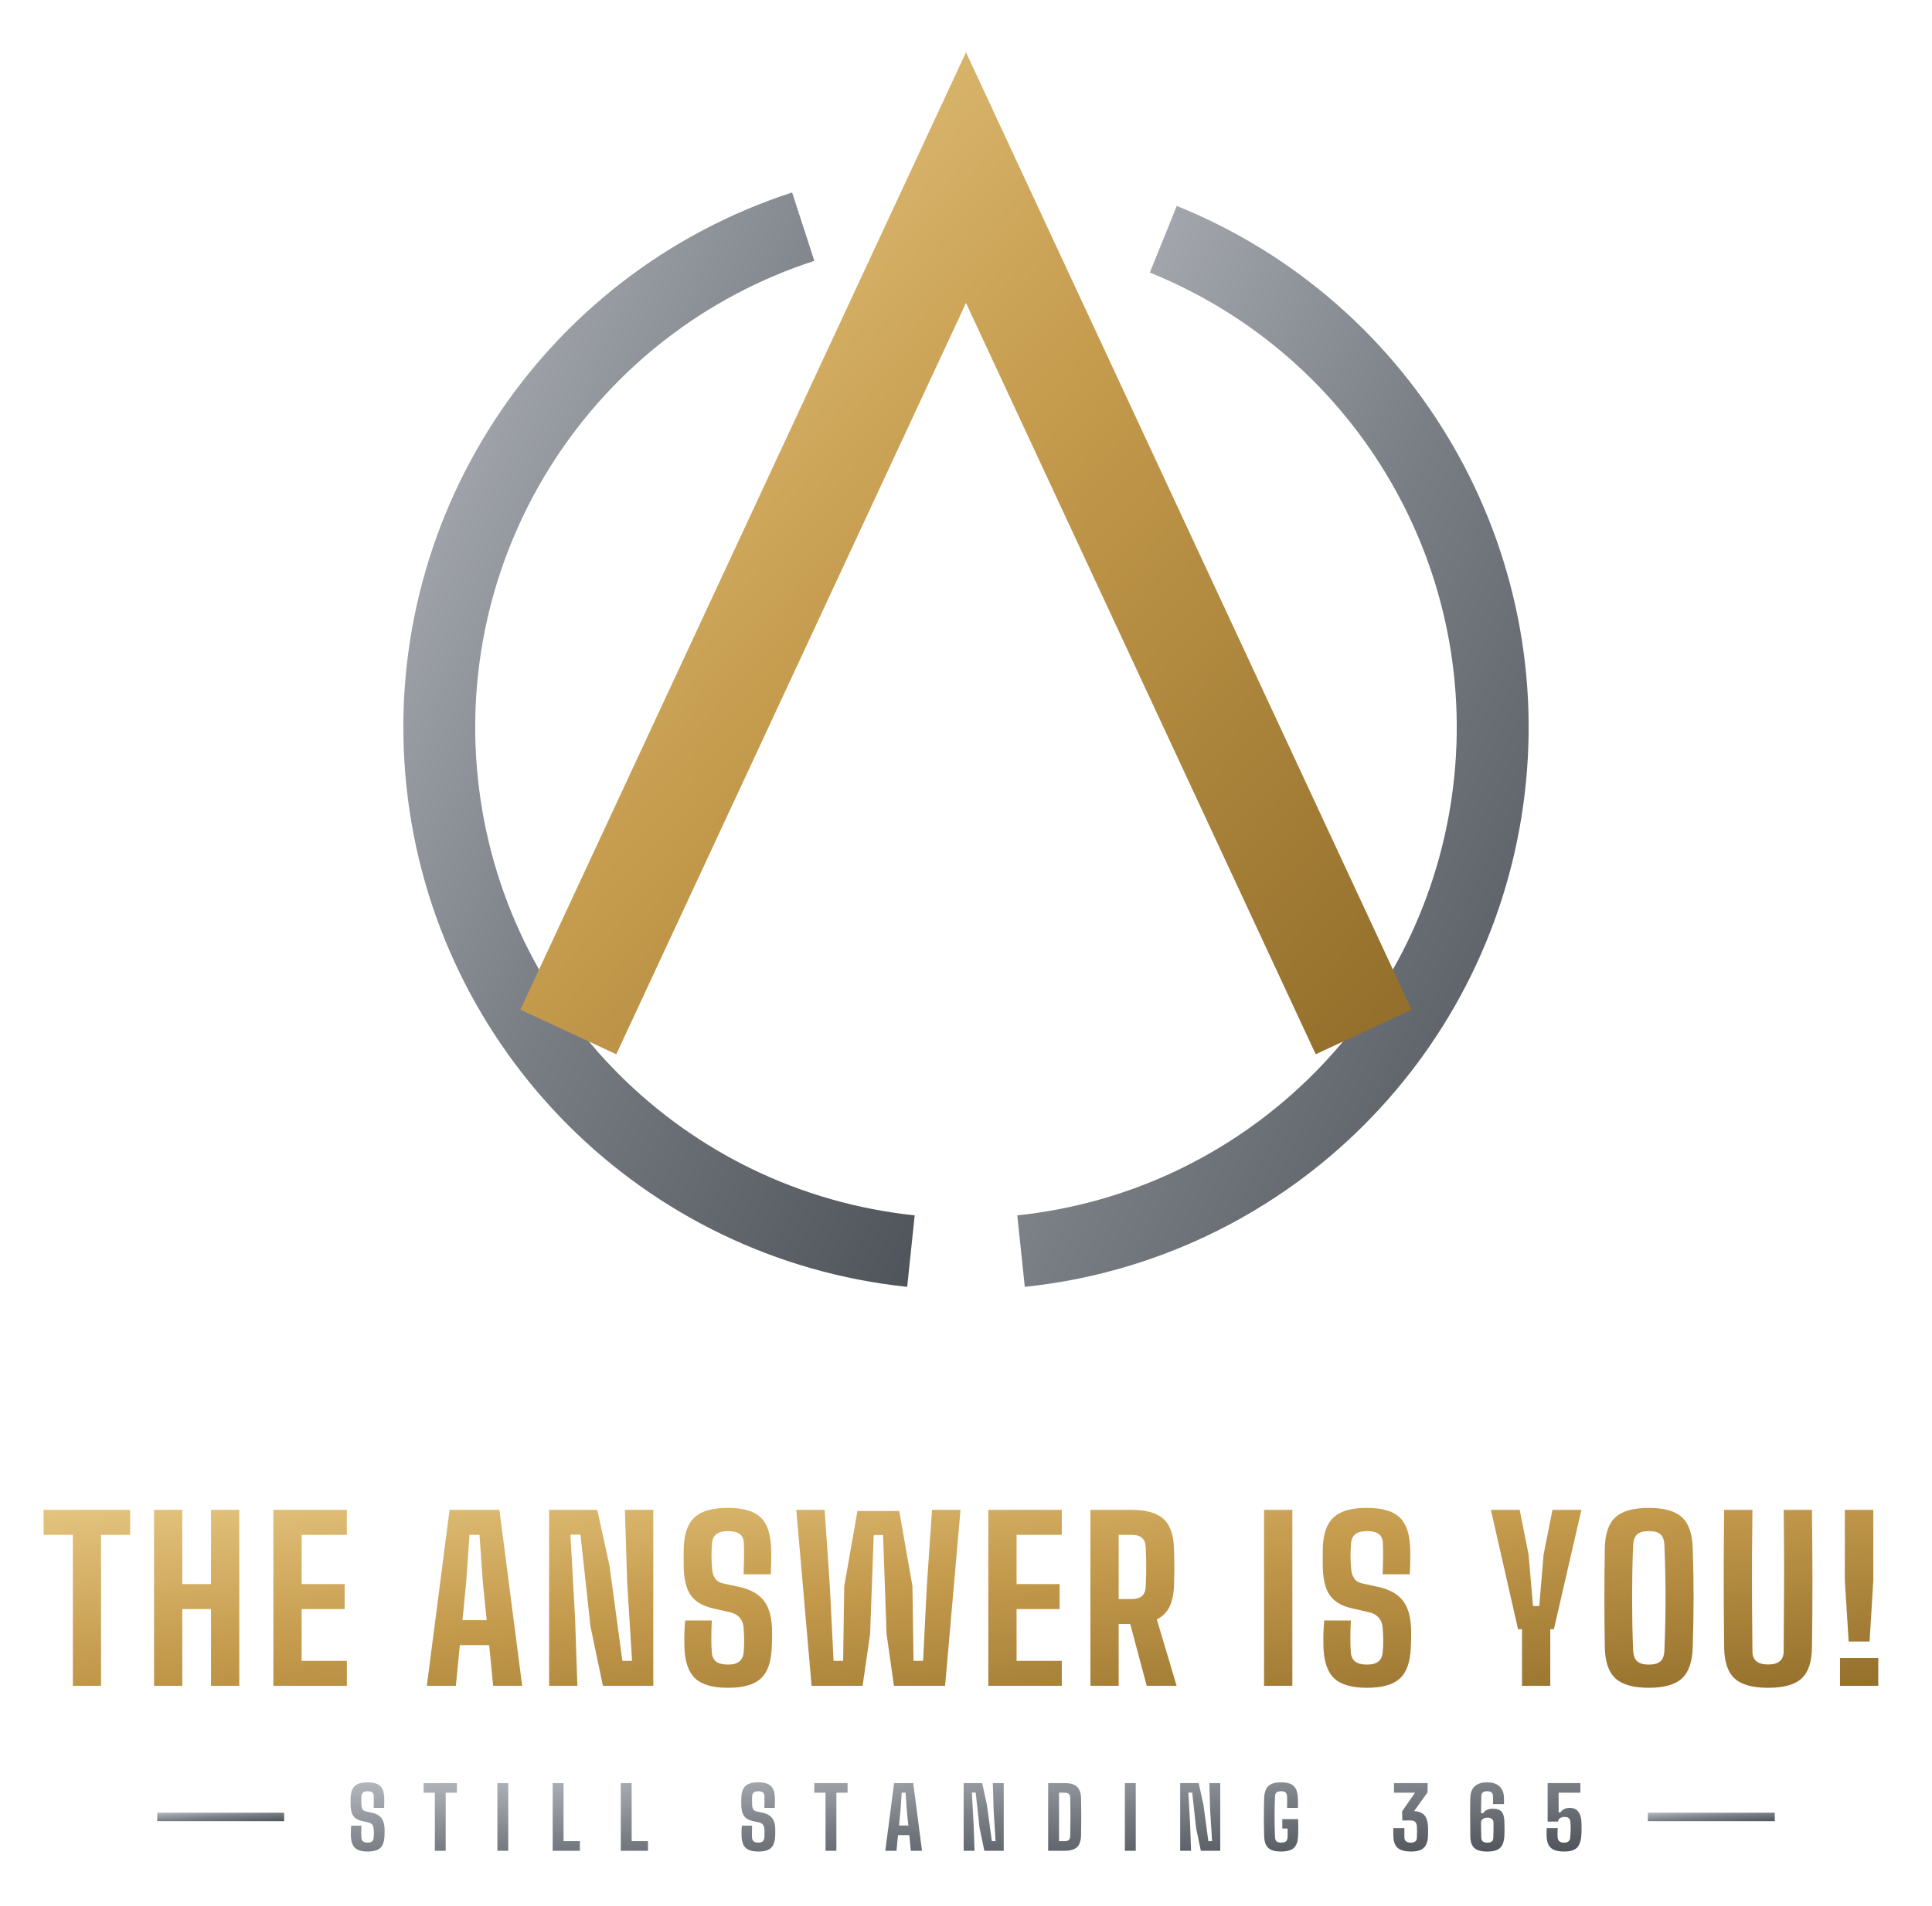
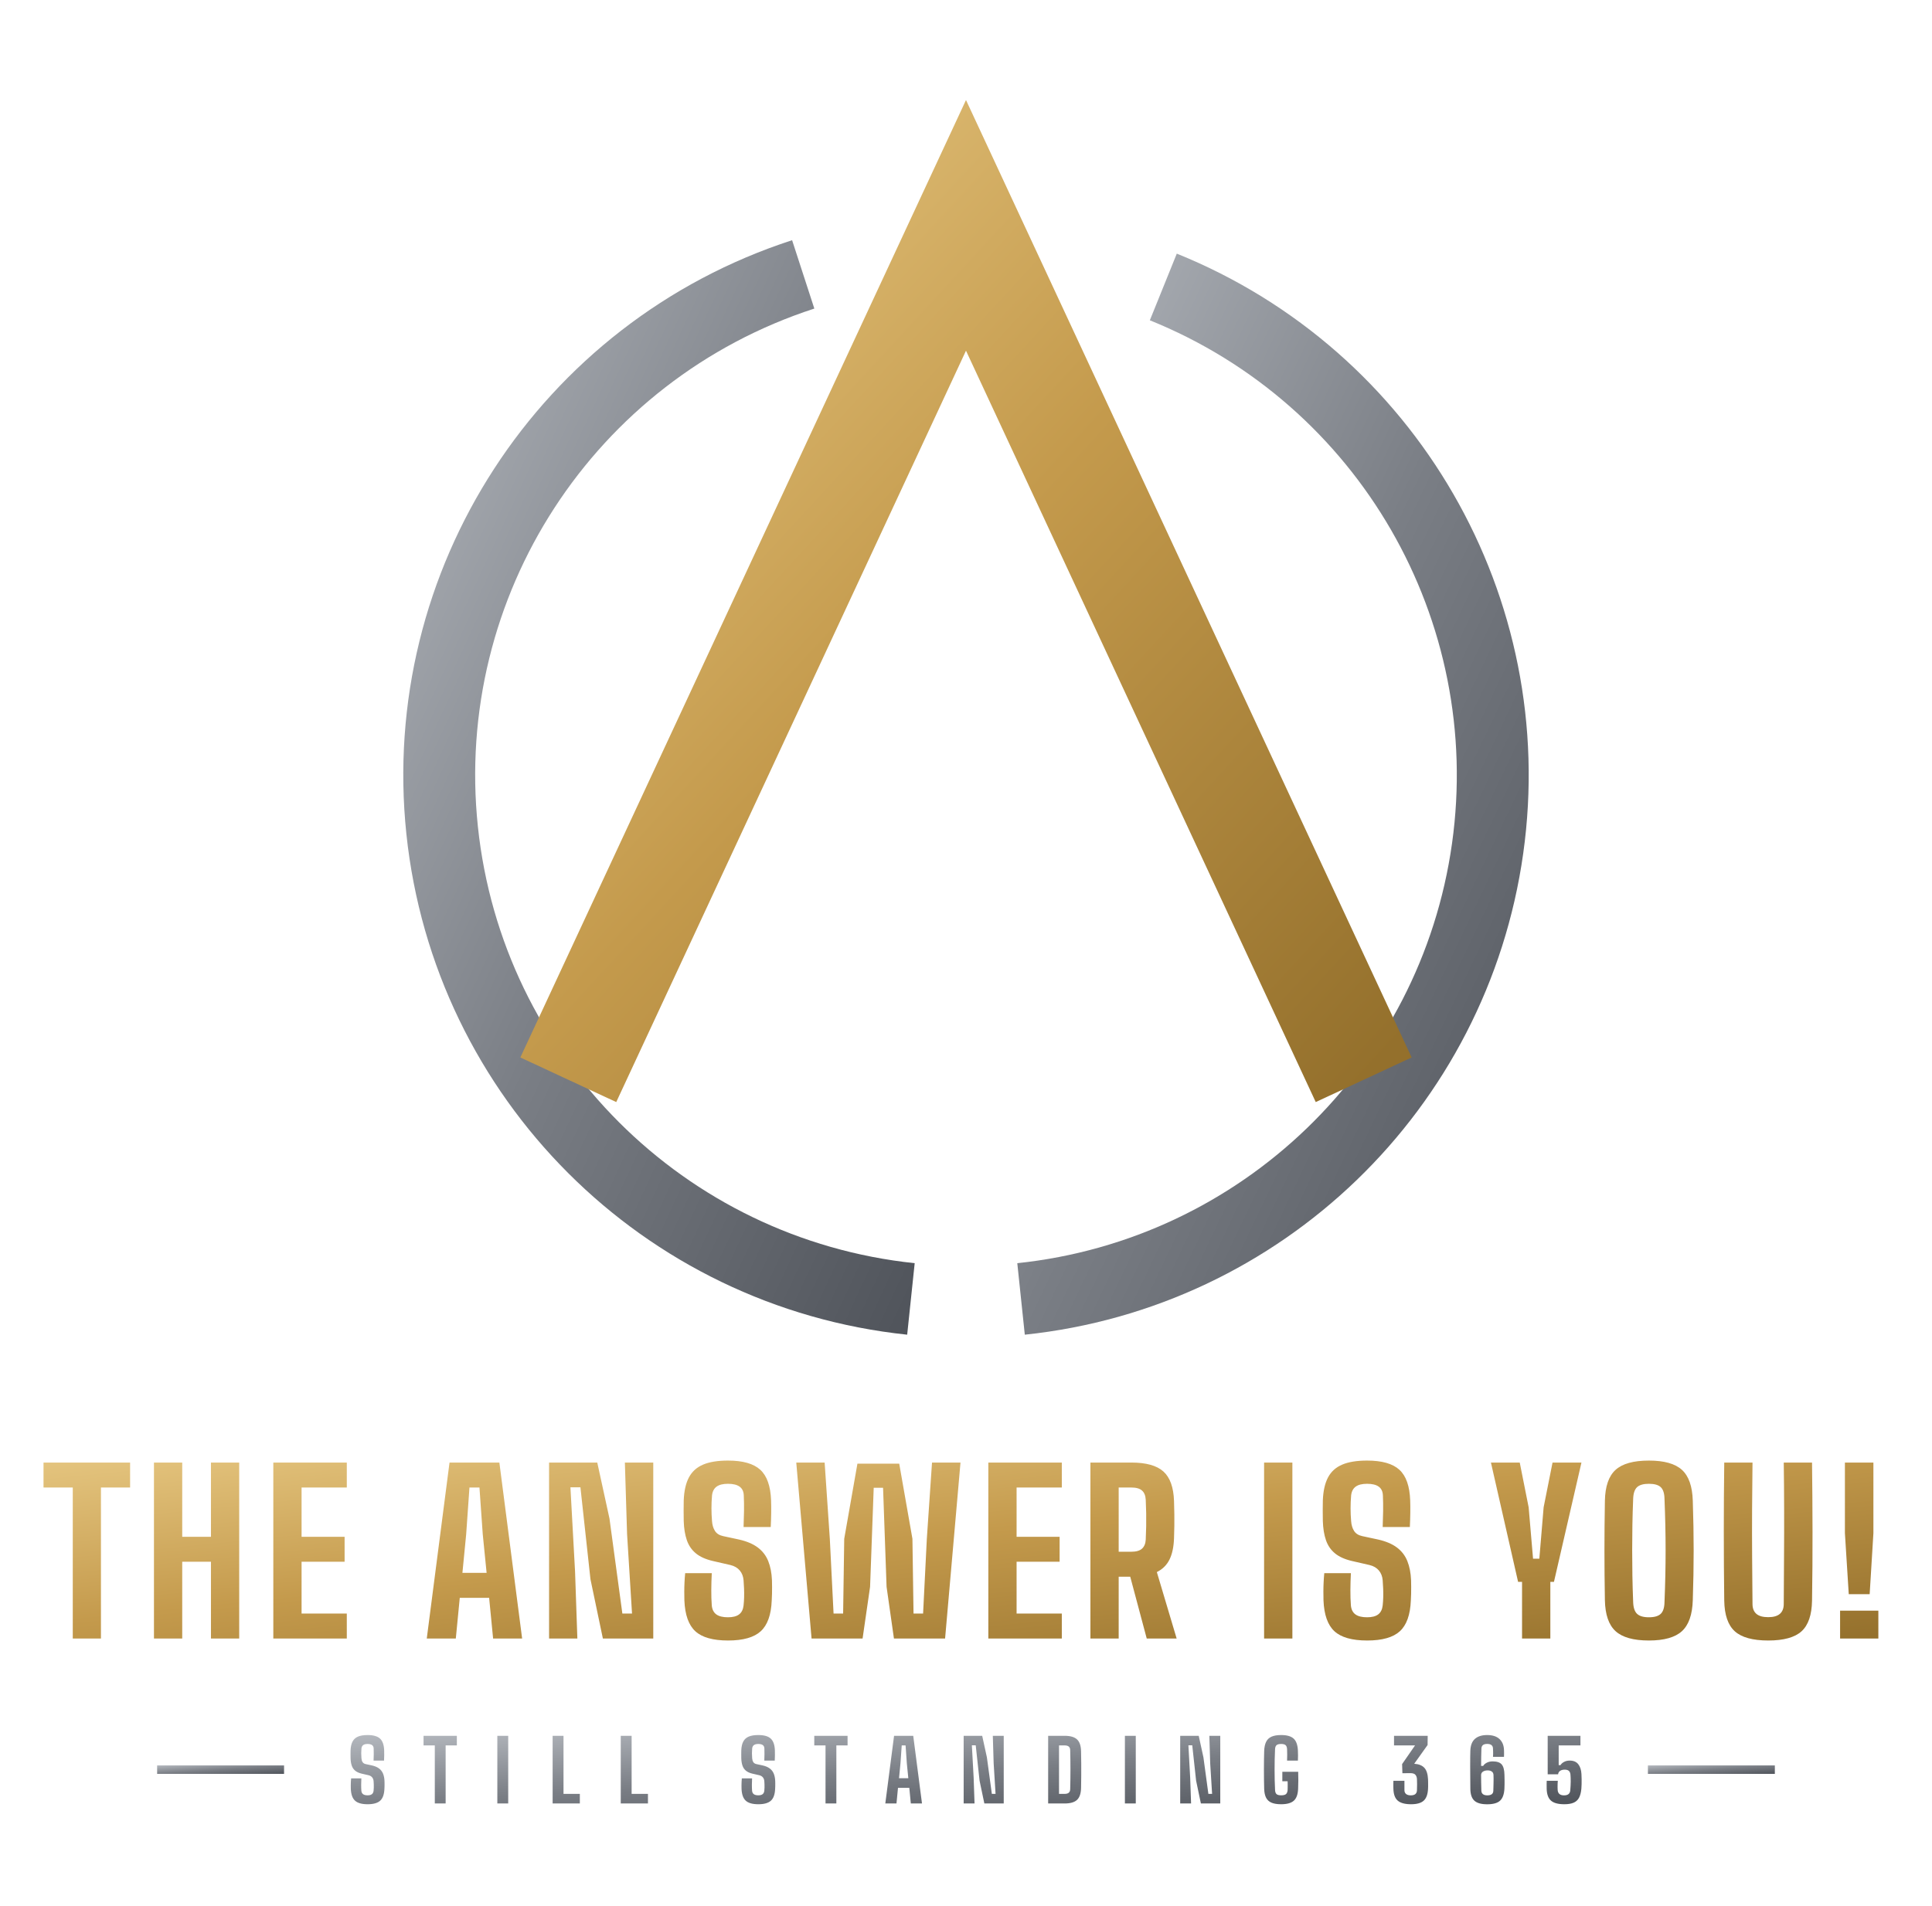
- <svg xmlns="http://www.w3.org/2000/svg" width="1200" height="1184" viewBox="0 -44 913.29 901.2" role="img" aria-label="The Answer Is You, Still Standing 365" style="display: block">
+ <svg xmlns="http://www.w3.org/2000/svg" width="1200" height="1184" viewBox="0 -44 913.29 856" role="img" aria-label="The Answer Is You, Still Standing 365" style="display: block">
  <defs>
    <linearGradient id="ssGold" x1="0" y1="0" x2="1" y2="1">
      <stop offset="0" stop-color="#e4c47e" />
      <stop offset="0.45" stop-color="#c49a4c" />
      <stop offset="1" stop-color="#94702c" />
    </linearGradient>
    <linearGradient id="ssSilver" x1="0" y1="0" x2="1" y2="1">
      <stop offset="0" stop-color="#b4b8be" />
      <stop offset="0.5" stop-color="#7a7e85" />
      <stop offset="1" stop-color="#4f535a" />
    </linearGradient>
  </defs>
  <g transform="translate(156.64 0)">
    <path d="M272.2 564.54 A266 266 0 0 1 217.8 47.02 L228.31 79.35 A232 232 0 0 0 275.75 530.73 Z" fill="url(#ssSilver)" />
    <path d="M399.65 53.37 A266 266 0 0 1 327.8 564.54 L324.25 530.73 A232 232 0 0 0 386.91 84.89 Z" fill="url(#ssSilver)" />
    <path d="M112 444 L300 40 L488 444" fill="none" stroke="url(#ssGold)" stroke-width="50" stroke-linejoin="miter" stroke-miterlimit="10" stroke-linecap="butt" />
  </g>
-   <path d="M34.4 753.2V681.8H20.57V670H61.5V681.8H47.72V753.2Z M72.78 753.2V670H86.14V705.1H99.72V670H113.08V753.2H99.72V716.9H86.14V753.2Z M129.2 753.2V670H163.94V681.8H142.56V705.1H162.9V716.9H142.56V741.4H163.94V753.2Z M201.74 753.2 212.5 670H236.06L246.82 753.2H233.1L231.22 733.96H217.34L215.47 753.2ZM218.59 722.16H230.03L228.21 703.96L226.65 681.8H221.92L220.36 704.01Z M259.56 753.2V670H282.34L288.11 696.47L294.2 741.4H298.77L296.43 703.8L295.39 670H308.81V753.2H284.99L279.12 725.17L274.38 681.7H269.65L271.84 721.53L272.93 753.2Z M344.17 754.14Q333.46 754.14 328.7 749.77Q323.94 745.4 323.52 735.21Q323.47 733.18 323.47 731Q323.47 728.81 323.58 726.63Q323.68 724.44 323.89 722.31H336.47Q336.26 726.37 336.24 730.24Q336.21 734.12 336.47 737.55Q336.73 740.41 338.6 741.79Q340.48 743.16 344.12 743.16Q347.6 743.16 349.39 741.79Q351.19 740.41 351.5 737.55Q351.71 735.62 351.76 733.62Q351.81 731.62 351.73 729.62Q351.66 727.62 351.5 725.69Q351.29 722.94 349.71 721.04Q348.12 719.14 345.31 718.46L336.94 716.54Q331.84 715.34 328.91 712.9Q325.97 710.46 324.67 706.66Q323.37 702.86 323.21 697.66Q323.16 695.06 323.16 692.7Q323.16 690.33 323.21 687.89Q323.47 681.13 325.68 676.99Q327.89 672.86 332.39 670.96Q336.89 669.06 344.12 669.06Q354.67 669.06 359.4 673.41Q364.14 677.75 364.5 687.89Q364.6 690.44 364.55 693.87Q364.5 697.3 364.34 700.47H351.5Q351.66 696.57 351.71 692.88Q351.76 689.19 351.6 685.55Q351.5 682.74 349.63 681.39Q347.76 680.04 344.12 680.04Q340.58 680.04 338.73 681.39Q336.89 682.74 336.58 685.55Q336.32 688.62 336.32 691.61Q336.32 694.6 336.58 697.66Q336.78 700.47 337.98 702.34Q339.18 704.22 341.88 704.79L349.37 706.4Q354.88 707.65 358.23 710.17Q361.59 712.69 363.15 716.57Q364.71 720.44 364.92 725.69Q364.97 727.2 364.97 728.84Q364.97 730.48 364.94 732.09Q364.92 733.7 364.81 735.21Q364.4 745.4 359.61 749.77Q354.83 754.14 344.17 754.14Z M383.64 753.2 376.41 670H389.82L392.27 706.04L394.04 741.4H398.56L399.08 706.04L405.32 670.52H425.08L431.32 706.04L431.84 741.4H436.36L438.13 706.04L440.58 670H454.04L446.76 753.2H422.58L419.1 728.76L417.44 681.91H413.02L411.3 728.76L407.76 753.2Z M467.2 753.2V670H501.94V681.8H480.56V705.1H500.9V716.9H480.56V741.4H501.94V753.2Z M515.46 753.2V670H534.8Q545.3 670 549.98 674.24Q554.66 678.48 554.98 688.2Q555.08 691.74 555.13 694.49Q555.18 697.25 555.13 699.87Q555.08 702.5 554.98 705.78Q554.77 711.96 552.84 715.86Q550.92 719.76 546.86 721.79L556.22 753.2H542.08L534.28 723.98H528.82V753.2ZM528.82 712.17H534.8Q538.23 712.17 539.84 710.72Q541.46 709.26 541.61 706.45Q541.77 703.28 541.82 700.13Q541.87 696.99 541.82 693.87Q541.77 690.75 541.61 687.58Q541.46 684.66 539.84 683.23Q538.23 681.8 534.8 681.8H528.82Z M597.56 753.2V670H610.93V753.2Z M646.29 754.14Q635.58 754.14 630.82 749.77Q626.06 745.4 625.64 735.21Q625.59 733.18 625.59 731Q625.59 728.81 625.7 726.63Q625.8 724.44 626.01 722.31H638.59Q638.38 726.37 638.36 730.24Q638.33 734.12 638.59 737.55Q638.85 740.41 640.72 741.79Q642.6 743.16 646.24 743.16Q649.72 743.16 651.51 741.79Q653.31 740.41 653.62 737.55Q653.83 735.62 653.88 733.62Q653.93 731.62 653.85 729.62Q653.78 727.62 653.62 725.69Q653.41 722.94 651.83 721.04Q650.24 719.14 647.43 718.46L639.06 716.54Q633.96 715.34 631.03 712.9Q628.09 710.46 626.79 706.66Q625.49 702.86 625.33 697.66Q625.28 695.06 625.28 692.7Q625.28 690.33 625.33 687.89Q625.59 681.13 627.8 676.99Q630.01 672.86 634.51 670.96Q639.01 669.06 646.24 669.06Q656.79 669.06 661.52 673.41Q666.26 677.75 666.62 687.89Q666.72 690.44 666.67 693.87Q666.62 697.3 666.46 700.47H653.62Q653.78 696.57 653.83 692.88Q653.88 689.19 653.72 685.55Q653.62 682.74 651.75 681.39Q649.88 680.04 646.24 680.04Q642.7 680.04 640.85 681.39Q639.01 682.74 638.7 685.55Q638.44 688.62 638.44 691.61Q638.44 694.6 638.7 697.66Q638.9 700.47 640.1 702.34Q641.3 704.22 644 704.79L651.49 706.4Q657 707.65 660.35 710.17Q663.71 712.69 665.27 716.57Q666.83 720.44 667.04 725.69Q667.09 727.2 667.09 728.84Q667.09 730.48 667.06 732.09Q667.04 733.7 666.93 735.21Q666.52 745.4 661.73 749.77Q656.95 754.14 646.29 754.14Z M719.5 753.2V726.42H717.63L704.79 670H718.41L722.62 691.16L724.7 715.45H727.67L729.7 691.16L733.91 670H747.58L734.58 726.42H732.87V753.2Z M779.46 754.14Q768.54 754.14 763.7 749.72Q758.87 745.3 758.66 735.1Q758.56 728.66 758.5 722.86Q758.45 717.06 758.45 711.5Q758.45 705.93 758.5 700.16Q758.56 694.39 758.66 688.04Q758.87 677.85 763.7 673.46Q768.54 669.06 779.46 669.06Q790.28 669.06 795.09 673.46Q799.9 677.85 800.21 688.04Q800.42 694.39 800.52 700.16Q800.62 705.93 800.62 711.55Q800.62 717.16 800.52 722.94Q800.42 728.71 800.21 735.1Q799.9 745.3 795.09 749.72Q790.28 754.14 779.46 754.14ZM779.46 743.16Q783.41 743.16 785.1 741.5Q786.79 739.84 786.84 735.88Q787.1 729.49 787.23 723.48Q787.36 717.48 787.36 711.57Q787.36 705.67 787.23 699.64Q787.1 693.61 786.84 687.26Q786.79 683.31 785.1 681.67Q783.41 680.04 779.46 680.04Q775.56 680.04 773.84 681.67Q772.13 683.31 772.02 687.26Q771.76 693.56 771.66 699.56Q771.56 705.57 771.56 711.47Q771.56 717.37 771.66 723.4Q771.76 729.44 772.02 735.88Q772.13 739.84 773.84 741.5Q775.56 743.16 779.46 743.16Z M835.88 754.14Q824.86 754.14 820.05 749.77Q815.24 745.4 815.08 735.26Q814.87 719.04 814.87 702.63Q814.87 686.22 815.08 670H828.44Q828.29 680.82 828.24 692.13Q828.18 703.44 828.26 714.72Q828.34 726 828.44 736.87Q828.44 739.94 830.26 741.53Q832.08 743.11 835.88 743.11Q839.57 743.11 841.39 741.53Q843.21 739.94 843.21 736.87Q843.26 726 843.34 714.72Q843.42 703.44 843.39 692.13Q843.37 680.82 843.21 670H856.58Q856.78 686.22 856.81 702.63Q856.84 719.04 856.58 735.26Q856.42 745.4 851.64 749.77Q846.85 754.14 835.88 754.14Z M873.94 732.24 872.12 703.38V670H885.59V703.38L883.82 732.24ZM869.84 753.2V740.04H887.93V753.2Z" fill="url(#ssGold)" />
-   <rect x="74.28" y="813.2" width="60" height="4" fill="url(#ssSilver)" />
-   <rect x="779" y="813.2" width="60" height="4" fill="url(#ssSilver)" />
-   <path d="M173.78 831.56Q169.66 831.56 167.83 829.88Q166 828.2 165.84 824.28Q165.82 823.5 165.82 822.66Q165.82 821.82 165.86 820.98Q165.9 820.14 165.98 819.32H170.82Q170.74 820.88 170.73 822.37Q170.72 823.86 170.82 825.18Q170.92 826.28 171.64 826.81Q172.36 827.34 173.76 827.34Q175.1 827.34 175.79 826.81Q176.48 826.28 176.6 825.18Q176.68 824.44 176.7 823.67Q176.72 822.9 176.69 822.13Q176.66 821.36 176.6 820.62Q176.52 819.56 175.91 818.83Q175.3 818.1 174.22 817.84L171 817.1Q169.04 816.64 167.91 815.7Q166.78 814.76 166.28 813.3Q165.78 811.84 165.72 809.84Q165.7 808.84 165.7 807.93Q165.7 807.02 165.72 806.08Q165.82 803.48 166.67 801.89Q167.52 800.3 169.25 799.57Q170.98 798.84 173.76 798.84Q177.82 798.84 179.64 800.51Q181.46 802.18 181.6 806.08Q181.64 807.06 181.62 808.38Q181.6 809.7 181.54 810.92H176.6Q176.66 809.42 176.68 808Q176.7 806.58 176.64 805.18Q176.6 804.1 175.88 803.58Q175.16 803.06 173.76 803.06Q172.4 803.06 171.69 803.58Q170.98 804.1 170.86 805.18Q170.76 806.36 170.76 807.51Q170.76 808.66 170.86 809.84Q170.94 810.92 171.4 811.64Q171.86 812.36 172.9 812.58L175.78 813.2Q177.9 813.68 179.19 814.65Q180.48 815.62 181.08 817.11Q181.68 818.6 181.76 820.62Q181.78 821.2 181.78 821.83Q181.78 822.46 181.77 823.08Q181.76 823.7 181.72 824.28Q181.56 828.2 179.72 829.88Q177.88 831.56 173.78 831.56Z M205.54 831.2V803.74H200.22V799.2H215.96V803.74H210.66V831.2Z M235.1 831.2V799.2H240.24V831.2Z M261.24 831.2V799.2H266.38V826.66H274.1V831.2Z M293.44 831.2V799.2H298.58V826.66H306.3V831.2Z M358.48 831.56Q354.36 831.56 352.53 829.88Q350.7 828.2 350.54 824.28Q350.52 823.5 350.52 822.66Q350.52 821.82 350.56 820.98Q350.6 820.14 350.68 819.32H355.52Q355.44 820.88 355.43 822.37Q355.42 823.86 355.52 825.18Q355.62 826.28 356.34 826.81Q357.06 827.34 358.46 827.34Q359.8 827.34 360.49 826.81Q361.18 826.28 361.3 825.18Q361.38 824.44 361.4 823.67Q361.42 822.9 361.39 822.13Q361.36 821.36 361.3 820.62Q361.22 819.56 360.61 818.83Q360 818.1 358.92 817.84L355.7 817.1Q353.74 816.64 352.61 815.7Q351.48 814.76 350.98 813.3Q350.48 811.84 350.42 809.84Q350.4 808.84 350.4 807.93Q350.4 807.02 350.42 806.08Q350.52 803.48 351.37 801.89Q352.22 800.3 353.95 799.57Q355.68 798.84 358.46 798.84Q362.52 798.84 364.34 800.51Q366.16 802.18 366.3 806.08Q366.34 807.06 366.32 808.38Q366.3 809.7 366.24 810.92H361.3Q361.36 809.42 361.38 808Q361.4 806.58 361.34 805.18Q361.3 804.1 360.58 803.58Q359.86 803.06 358.46 803.06Q357.1 803.06 356.39 803.58Q355.68 804.1 355.56 805.18Q355.46 806.36 355.46 807.51Q355.46 808.66 355.56 809.84Q355.64 810.92 356.1 811.64Q356.56 812.36 357.6 812.58L360.48 813.2Q362.6 813.68 363.89 814.65Q365.18 815.62 365.78 817.11Q366.38 818.6 366.46 820.62Q366.48 821.2 366.48 821.83Q366.48 822.46 366.47 823.08Q366.46 823.7 366.42 824.28Q366.26 828.2 364.42 829.88Q362.58 831.56 358.48 831.56Z M390.24 831.2V803.74H384.92V799.2H400.66V803.74H395.36V831.2Z M418.5 831.2 422.64 799.2H431.7L435.84 831.2H430.56L429.84 823.8H424.5L423.78 831.2ZM424.98 819.26H429.38L428.68 812.26L428.08 803.74H426.26L425.66 812.28Z M455.54 831.2V799.2H464.3L466.52 809.38L468.86 826.66H470.62L469.72 812.2L469.32 799.2H474.48V831.2H465.32L463.06 820.42L461.24 803.7H459.42L460.26 819.02L460.68 831.2Z M495.48 831.2V799.2H503.22Q507.32 799.2 509.14 800.91Q510.96 802.62 511.04 806.54Q511.1 809.62 511.12 812.41Q511.14 815.2 511.12 817.97Q511.1 820.74 511.04 823.84Q510.96 827.76 509.15 829.48Q507.34 831.2 503.28 831.2ZM500.62 826.66H503.28Q504.6 826.66 505.24 826.1Q505.88 825.54 505.9 824.42Q505.96 822 505.99 819.71Q506.02 817.42 506.02 815.18Q506.02 812.94 505.99 810.65Q505.96 808.36 505.9 805.96Q505.88 804.84 505.23 804.29Q504.58 803.74 503.22 803.74H500.62Z M531.76 831.2V799.2H536.9V831.2Z M557.9 831.2V799.2H566.66L568.88 809.38L571.22 826.66H572.98L572.08 812.2L571.68 799.2H576.84V831.2H567.68L565.42 820.42L563.6 803.7H561.78L562.62 819.02L563.04 831.2Z M605.62 831.56Q602.82 831.56 601.08 830.83Q599.34 830.1 598.51 828.49Q597.68 826.88 597.6 824.28Q597.54 822.3 597.51 819.99Q597.48 817.68 597.48 815.28Q597.48 812.88 597.51 810.59Q597.54 808.3 597.6 806.36Q597.7 803.68 598.53 802.02Q599.36 800.36 601.1 799.6Q602.84 798.84 605.62 798.84Q609.68 798.84 611.51 800.51Q613.34 802.18 613.54 806.08Q613.6 807.18 613.6 808.49Q613.6 809.8 613.54 810.92H608.42Q608.48 809.5 608.48 808.2Q608.48 806.9 608.42 805.48Q608.34 804.16 607.71 803.61Q607.08 803.06 605.62 803.06Q604.1 803.06 603.46 803.61Q602.82 804.16 602.74 805.48Q602.62 807.86 602.57 810.29Q602.52 812.72 602.52 815.18Q602.52 817.64 602.57 820.07Q602.62 822.5 602.74 824.88Q602.82 826.22 603.46 826.78Q604.1 827.34 605.62 827.34Q607.22 827.34 607.89 826.78Q608.56 826.22 608.68 824.88Q608.7 824.26 608.71 823.53Q608.72 822.8 608.71 822.06Q608.7 821.32 608.68 820.7H606.18V816.22H613.68Q613.76 818.22 613.74 820.32Q613.72 822.42 613.64 824.28Q613.48 828.2 611.62 829.88Q609.76 831.56 605.62 831.56Z M667.06 831.56Q662.72 831.56 660.75 829.87Q658.78 828.18 658.68 824.24Q658.66 823.48 658.65 822.96Q658.64 822.44 658.65 821.88Q658.66 821.32 658.68 820.48H663.9V824.9Q663.9 826.08 664.68 826.72Q665.46 827.36 666.9 827.36Q668.36 827.36 669.08 826.74Q669.8 826.12 669.82 824.94Q669.88 823.4 669.88 822.12Q669.88 820.84 669.82 819.66Q669.76 818.46 669.1 817.65Q668.44 816.84 666.6 816.86L662.94 816.9L662.8 812.58L668.92 803.74H658.98V799.2H674.9L674.84 803.56L668.52 812.42Q671.76 812.64 673.32 814.34Q674.88 816.04 675.06 819.78Q675.08 820.36 675.09 820.93Q675.1 821.5 675.1 822.06Q675.1 822.62 675.1 823.16Q675.1 823.7 675.06 824.24Q674.88 828.16 673.02 829.86Q671.16 831.56 667.06 831.56Z M703.02 831.58Q698.8 831.58 696.95 829.87Q695.1 828.16 695.06 824.26Q695.04 821.06 695.01 818.26Q694.98 815.46 694.98 813.13Q694.98 810.8 695 809.03Q695.02 807.26 695.06 806.14Q695.22 802.4 697.26 800.62Q699.3 798.84 702.98 798.84Q706.8 798.84 708.82 800.71Q710.84 802.58 710.96 805.88Q710.98 806.4 710.99 806.88Q711 807.36 710.99 807.9Q710.98 808.44 710.96 809.14H705.76Q705.82 808.44 705.83 807.88Q705.84 807.32 705.82 806.7Q705.8 806.08 705.76 805.2Q705.74 804.18 705.07 803.61Q704.4 803.04 703.02 803.04Q701.68 803.04 701.01 803.58Q700.34 804.12 700.3 805.18Q700.24 806.94 700.19 809.03Q700.14 811.12 700.14 813.44H701.12Q701.66 812.52 702.86 811.91Q704.06 811.3 705.58 811.3Q708.68 811.3 709.9 812.76Q711.12 814.22 711.18 817.64Q711.22 819.06 711.23 820.04Q711.24 821.02 711.23 821.98Q711.22 822.94 711.16 824.26Q710.94 828.18 709.1 829.88Q707.26 831.58 703.02 831.58ZM703.06 827.36Q704.46 827.36 705.18 826.82Q705.9 826.28 705.92 825.18Q705.96 824.02 705.98 823.08Q706 822.14 706.02 821.29Q706.04 820.44 706.04 819.58Q706.04 818.72 706 817.78Q705.98 816.66 705.22 816.11Q704.46 815.56 703.24 815.56Q701.9 815.56 701.04 816.12Q700.18 816.68 700.14 817.7Q700.14 819.48 700.17 821.34Q700.2 823.2 700.26 825.1Q700.3 826.24 701.02 826.8Q701.74 827.36 703.06 827.36Z M739.48 831.56Q735.12 831.56 733.18 829.86Q731.24 828.16 731.14 824.24Q731.1 822.94 731.12 822.11Q731.14 821.28 731.16 820.48H736.4Q736.34 821.08 736.31 821.95Q736.28 822.82 736.29 823.64Q736.3 824.46 736.34 824.88Q736.44 826.12 737.2 826.74Q737.96 827.36 739.34 827.36Q740.78 827.36 741.5 826.74Q742.22 826.12 742.3 824.9Q742.48 822.7 742.5 820.91Q742.52 819.12 742.38 817.5Q742.26 816.32 741.6 815.76Q740.94 815.2 739.62 815.2Q738.72 815.2 738.03 815.48Q737.34 815.76 736.96 816.26Q736.58 816.76 736.54 817.4H731.62V799.2H747.1V803.74H736.82V813.08H737.66Q738.18 812.18 739.34 811.55Q740.5 810.92 742.02 810.92Q744.72 810.92 746.07 812.63Q747.42 814.34 747.58 817.28Q747.64 818.48 747.66 819.69Q747.68 820.9 747.65 822.05Q747.62 823.2 747.54 824.22Q747.3 826.84 746.45 828.46Q745.6 830.08 743.91 830.82Q742.22 831.56 739.48 831.56Z" fill="url(#ssSilver)" />
+   <g transform="translate(0 -45)">
+     <path d="M34.4 753.2V681.8H20.57V670H61.5V681.8H47.72V753.2Z M72.78 753.2V670H86.14V705.1H99.72V670H113.08V753.2H99.72V716.9H86.14V753.2Z M129.2 753.2V670H163.94V681.8H142.56V705.1H162.9V716.9H142.56V741.4H163.94V753.2Z M201.74 753.2 212.5 670H236.06L246.82 753.2H233.1L231.22 733.96H217.34L215.47 753.2ZM218.59 722.16H230.03L228.21 703.96L226.65 681.8H221.92L220.36 704.01Z M259.56 753.2V670H282.34L288.11 696.47L294.2 741.4H298.77L296.43 703.8L295.39 670H308.81V753.2H284.99L279.12 725.17L274.38 681.7H269.65L271.84 721.53L272.93 753.2Z M344.17 754.14Q333.46 754.14 328.7 749.77Q323.94 745.4 323.52 735.21Q323.47 733.18 323.47 731Q323.47 728.81 323.58 726.63Q323.68 724.44 323.89 722.31H336.47Q336.26 726.37 336.24 730.24Q336.21 734.12 336.47 737.55Q336.73 740.41 338.6 741.79Q340.48 743.16 344.12 743.16Q347.6 743.16 349.39 741.79Q351.19 740.41 351.5 737.55Q351.71 735.62 351.76 733.62Q351.81 731.62 351.73 729.62Q351.66 727.62 351.5 725.69Q351.29 722.94 349.71 721.04Q348.12 719.14 345.31 718.46L336.94 716.54Q331.84 715.34 328.91 712.9Q325.97 710.46 324.67 706.66Q323.37 702.86 323.21 697.66Q323.16 695.06 323.16 692.7Q323.16 690.33 323.21 687.89Q323.47 681.13 325.68 676.99Q327.89 672.86 332.39 670.96Q336.89 669.06 344.12 669.06Q354.67 669.06 359.4 673.41Q364.14 677.75 364.5 687.89Q364.6 690.44 364.55 693.87Q364.5 697.3 364.34 700.47H351.5Q351.66 696.57 351.71 692.88Q351.76 689.19 351.6 685.55Q351.5 682.74 349.63 681.39Q347.76 680.04 344.12 680.04Q340.58 680.04 338.73 681.39Q336.89 682.74 336.58 685.55Q336.32 688.62 336.32 691.61Q336.32 694.6 336.58 697.66Q336.78 700.47 337.98 702.34Q339.18 704.22 341.88 704.79L349.37 706.4Q354.88 707.65 358.23 710.17Q361.59 712.69 363.15 716.57Q364.71 720.44 364.92 725.69Q364.97 727.2 364.97 728.84Q364.97 730.48 364.94 732.09Q364.92 733.7 364.81 735.21Q364.4 745.4 359.61 749.77Q354.83 754.14 344.17 754.14Z M383.64 753.2 376.41 670H389.82L392.27 706.04L394.04 741.4H398.56L399.08 706.04L405.32 670.52H425.08L431.32 706.04L431.84 741.4H436.36L438.13 706.04L440.58 670H454.04L446.76 753.2H422.58L419.1 728.76L417.44 681.91H413.02L411.3 728.76L407.76 753.2Z M467.2 753.2V670H501.94V681.8H480.56V705.1H500.9V716.9H480.56V741.4H501.94V753.2Z M515.46 753.2V670H534.8Q545.3 670 549.98 674.24Q554.66 678.48 554.98 688.2Q555.08 691.74 555.13 694.49Q555.18 697.25 555.13 699.87Q555.08 702.5 554.98 705.78Q554.77 711.96 552.84 715.86Q550.92 719.76 546.86 721.79L556.22 753.2H542.08L534.28 723.98H528.82V753.2ZM528.82 712.17H534.8Q538.23 712.17 539.84 710.72Q541.46 709.26 541.61 706.45Q541.77 703.28 541.82 700.13Q541.87 696.99 541.82 693.87Q541.77 690.75 541.61 687.58Q541.46 684.66 539.84 683.23Q538.23 681.8 534.8 681.8H528.82Z M597.56 753.2V670H610.93V753.2Z M646.29 754.14Q635.58 754.14 630.82 749.77Q626.06 745.4 625.64 735.21Q625.59 733.18 625.59 731Q625.59 728.81 625.7 726.63Q625.8 724.44 626.01 722.31H638.59Q638.38 726.37 638.36 730.24Q638.33 734.12 638.59 737.55Q638.85 740.41 640.72 741.79Q642.6 743.16 646.24 743.16Q649.72 743.16 651.51 741.79Q653.31 740.41 653.62 737.55Q653.83 735.62 653.88 733.62Q653.93 731.62 653.85 729.62Q653.78 727.62 653.62 725.69Q653.41 722.94 651.83 721.04Q650.24 719.14 647.43 718.46L639.06 716.54Q633.96 715.34 631.03 712.9Q628.09 710.46 626.79 706.66Q625.49 702.86 625.33 697.66Q625.28 695.06 625.28 692.7Q625.28 690.33 625.33 687.89Q625.59 681.13 627.8 676.99Q630.01 672.86 634.51 670.96Q639.01 669.06 646.24 669.06Q656.79 669.06 661.52 673.41Q666.26 677.75 666.62 687.89Q666.72 690.44 666.67 693.87Q666.62 697.3 666.46 700.47H653.62Q653.78 696.57 653.83 692.88Q653.88 689.19 653.72 685.55Q653.62 682.74 651.75 681.39Q649.88 680.04 646.24 680.04Q642.7 680.04 640.85 681.39Q639.01 682.74 638.7 685.55Q638.44 688.62 638.44 691.61Q638.44 694.6 638.7 697.66Q638.9 700.47 640.1 702.34Q641.3 704.22 644 704.79L651.49 706.4Q657 707.65 660.35 710.17Q663.71 712.69 665.27 716.57Q666.83 720.44 667.04 725.69Q667.09 727.2 667.09 728.84Q667.09 730.48 667.06 732.09Q667.04 733.7 666.93 735.21Q666.52 745.4 661.73 749.77Q656.95 754.14 646.29 754.14Z M719.5 753.2V726.42H717.63L704.79 670H718.41L722.62 691.16L724.7 715.45H727.67L729.7 691.16L733.91 670H747.58L734.58 726.42H732.87V753.2Z M779.46 754.14Q768.54 754.14 763.7 749.72Q758.87 745.3 758.66 735.1Q758.56 728.66 758.5 722.86Q758.45 717.06 758.45 711.5Q758.45 705.93 758.5 700.16Q758.56 694.39 758.66 688.04Q758.87 677.85 763.7 673.46Q768.54 669.06 779.46 669.06Q790.28 669.06 795.09 673.46Q799.9 677.85 800.21 688.04Q800.42 694.39 800.52 700.16Q800.62 705.93 800.62 711.55Q800.62 717.16 800.52 722.94Q800.42 728.71 800.21 735.1Q799.9 745.3 795.09 749.72Q790.28 754.14 779.46 754.14ZM779.46 743.16Q783.41 743.16 785.1 741.5Q786.79 739.84 786.84 735.88Q787.1 729.49 787.23 723.48Q787.36 717.48 787.36 711.57Q787.36 705.67 787.23 699.64Q787.1 693.61 786.84 687.26Q786.79 683.31 785.1 681.67Q783.41 680.04 779.46 680.04Q775.56 680.04 773.84 681.67Q772.13 683.31 772.02 687.26Q771.76 693.56 771.66 699.56Q771.56 705.57 771.56 711.47Q771.56 717.37 771.66 723.4Q771.76 729.44 772.02 735.88Q772.13 739.84 773.84 741.5Q775.56 743.16 779.46 743.16Z M835.88 754.14Q824.86 754.14 820.05 749.77Q815.24 745.4 815.08 735.26Q814.87 719.04 814.87 702.63Q814.87 686.22 815.08 670H828.44Q828.29 680.82 828.24 692.13Q828.18 703.44 828.26 714.72Q828.34 726 828.44 736.87Q828.44 739.94 830.26 741.53Q832.08 743.11 835.88 743.11Q839.57 743.11 841.39 741.53Q843.21 739.94 843.21 736.87Q843.26 726 843.34 714.72Q843.42 703.44 843.39 692.13Q843.37 680.82 843.21 670H856.58Q856.78 686.22 856.81 702.63Q856.84 719.04 856.58 735.26Q856.42 745.4 851.64 749.77Q846.85 754.14 835.88 754.14Z M873.94 732.24 872.12 703.38V670H885.59V703.38L883.82 732.24ZM869.84 753.2V740.04H887.93V753.2Z" fill="url(#ssGold)" />
+     <rect x="74.28" y="813.2" width="60" height="4" fill="url(#ssSilver)" />
+     <rect x="779" y="813.2" width="60" height="4" fill="url(#ssSilver)" />
+     <path d="M173.78 831.56Q169.66 831.56 167.83 829.88Q166 828.2 165.84 824.28Q165.82 823.5 165.82 822.66Q165.82 821.82 165.86 820.98Q165.9 820.14 165.98 819.32H170.82Q170.74 820.88 170.73 822.37Q170.72 823.86 170.82 825.18Q170.92 826.28 171.64 826.81Q172.36 827.34 173.76 827.34Q175.1 827.34 175.79 826.81Q176.48 826.28 176.6 825.18Q176.68 824.44 176.7 823.67Q176.72 822.9 176.69 822.13Q176.66 821.36 176.6 820.62Q176.52 819.56 175.91 818.83Q175.3 818.1 174.22 817.84L171 817.1Q169.04 816.64 167.91 815.7Q166.78 814.76 166.28 813.3Q165.78 811.84 165.72 809.84Q165.7 808.84 165.7 807.93Q165.7 807.02 165.72 806.08Q165.82 803.48 166.67 801.89Q167.52 800.3 169.25 799.57Q170.98 798.84 173.76 798.84Q177.82 798.84 179.64 800.51Q181.46 802.18 181.6 806.08Q181.64 807.06 181.62 808.38Q181.6 809.7 181.54 810.92H176.6Q176.66 809.42 176.68 808Q176.7 806.58 176.64 805.18Q176.6 804.1 175.88 803.58Q175.16 803.06 173.76 803.06Q172.4 803.06 171.69 803.58Q170.98 804.1 170.86 805.18Q170.76 806.36 170.76 807.51Q170.76 808.66 170.86 809.84Q170.94 810.92 171.4 811.64Q171.86 812.36 172.9 812.58L175.78 813.2Q177.9 813.68 179.19 814.65Q180.48 815.62 181.08 817.11Q181.68 818.6 181.76 820.62Q181.78 821.2 181.78 821.83Q181.78 822.46 181.77 823.08Q181.76 823.7 181.72 824.28Q181.56 828.2 179.72 829.88Q177.88 831.56 173.78 831.56Z M205.54 831.2V803.74H200.22V799.2H215.96V803.74H210.66V831.2Z M235.1 831.2V799.2H240.24V831.2Z M261.24 831.2V799.2H266.38V826.66H274.1V831.2Z M293.44 831.2V799.2H298.58V826.66H306.3V831.2Z M358.48 831.56Q354.36 831.56 352.53 829.88Q350.7 828.2 350.54 824.28Q350.52 823.5 350.52 822.66Q350.52 821.82 350.56 820.98Q350.6 820.14 350.68 819.32H355.52Q355.44 820.88 355.43 822.37Q355.42 823.86 355.52 825.18Q355.62 826.28 356.34 826.81Q357.06 827.34 358.46 827.34Q359.8 827.34 360.49 826.81Q361.18 826.28 361.3 825.18Q361.38 824.44 361.4 823.67Q361.42 822.9 361.39 822.13Q361.36 821.36 361.3 820.62Q361.22 819.56 360.61 818.83Q360 818.1 358.92 817.84L355.7 817.1Q353.74 816.64 352.61 815.7Q351.48 814.76 350.98 813.3Q350.48 811.84 350.42 809.84Q350.4 808.84 350.4 807.93Q350.4 807.02 350.42 806.08Q350.52 803.48 351.37 801.89Q352.22 800.3 353.95 799.57Q355.68 798.84 358.46 798.84Q362.52 798.84 364.34 800.51Q366.16 802.18 366.3 806.08Q366.34 807.06 366.32 808.38Q366.3 809.7 366.24 810.92H361.3Q361.36 809.42 361.38 808Q361.4 806.58 361.34 805.18Q361.3 804.1 360.58 803.58Q359.86 803.06 358.46 803.06Q357.1 803.06 356.39 803.58Q355.68 804.1 355.56 805.18Q355.46 806.36 355.46 807.51Q355.46 808.66 355.56 809.84Q355.64 810.92 356.1 811.64Q356.56 812.36 357.6 812.58L360.48 813.2Q362.6 813.68 363.89 814.65Q365.18 815.62 365.78 817.11Q366.38 818.6 366.46 820.62Q366.48 821.2 366.48 821.83Q366.48 822.46 366.47 823.08Q366.46 823.7 366.42 824.28Q366.26 828.2 364.42 829.88Q362.58 831.56 358.48 831.56Z M390.24 831.2V803.74H384.92V799.2H400.66V803.74H395.36V831.2Z M418.5 831.2 422.64 799.2H431.7L435.84 831.2H430.56L429.84 823.8H424.5L423.78 831.2ZM424.98 819.26H429.38L428.68 812.26L428.08 803.74H426.26L425.66 812.28Z M455.54 831.2V799.2H464.3L466.52 809.38L468.86 826.66H470.62L469.72 812.2L469.32 799.2H474.48V831.2H465.32L463.06 820.42L461.24 803.7H459.42L460.26 819.02L460.68 831.2Z M495.48 831.2V799.2H503.22Q507.32 799.2 509.14 800.91Q510.96 802.62 511.04 806.54Q511.1 809.62 511.12 812.41Q511.14 815.2 511.12 817.97Q511.1 820.74 511.04 823.84Q510.96 827.76 509.15 829.48Q507.34 831.2 503.28 831.2ZM500.62 826.66H503.28Q504.6 826.66 505.24 826.1Q505.88 825.54 505.9 824.42Q505.96 822 505.99 819.71Q506.02 817.42 506.02 815.18Q506.02 812.94 505.99 810.65Q505.96 808.36 505.9 805.96Q505.88 804.84 505.23 804.29Q504.58 803.74 503.22 803.74H500.62Z M531.76 831.2V799.2H536.9V831.2Z M557.9 831.2V799.2H566.66L568.88 809.38L571.22 826.66H572.98L572.08 812.2L571.68 799.2H576.84V831.2H567.68L565.42 820.42L563.6 803.7H561.78L562.62 819.02L563.04 831.2Z M605.62 831.56Q602.82 831.56 601.08 830.83Q599.34 830.1 598.51 828.49Q597.68 826.88 597.6 824.28Q597.54 822.3 597.51 819.99Q597.48 817.68 597.48 815.28Q597.48 812.88 597.51 810.59Q597.54 808.3 597.6 806.36Q597.7 803.68 598.53 802.02Q599.36 800.36 601.1 799.6Q602.84 798.84 605.62 798.84Q609.68 798.84 611.51 800.51Q613.34 802.18 613.54 806.08Q613.6 807.18 613.6 808.49Q613.6 809.8 613.54 810.92H608.42Q608.48 809.5 608.48 808.2Q608.48 806.9 608.42 805.48Q608.34 804.16 607.71 803.61Q607.08 803.06 605.62 803.06Q604.1 803.06 603.46 803.61Q602.82 804.16 602.74 805.48Q602.62 807.86 602.57 810.29Q602.52 812.72 602.52 815.18Q602.52 817.64 602.57 820.07Q602.62 822.5 602.74 824.88Q602.82 826.22 603.46 826.78Q604.1 827.34 605.62 827.34Q607.22 827.34 607.89 826.78Q608.56 826.22 608.68 824.88Q608.7 824.26 608.71 823.53Q608.72 822.8 608.71 822.06Q608.7 821.32 608.68 820.7H606.18V816.22H613.68Q613.76 818.22 613.74 820.32Q613.72 822.42 613.64 824.28Q613.48 828.2 611.62 829.88Q609.76 831.56 605.62 831.56Z M667.06 831.56Q662.72 831.56 660.75 829.87Q658.78 828.18 658.68 824.24Q658.66 823.48 658.65 822.96Q658.64 822.44 658.65 821.88Q658.66 821.32 658.68 820.48H663.9V824.9Q663.9 826.08 664.68 826.72Q665.46 827.36 666.9 827.36Q668.36 827.36 669.08 826.74Q669.8 826.12 669.82 824.94Q669.88 823.4 669.88 822.12Q669.88 820.84 669.82 819.66Q669.76 818.46 669.1 817.65Q668.44 816.84 666.6 816.86L662.94 816.9L662.8 812.58L668.92 803.74H658.98V799.2H674.9L674.84 803.56L668.52 812.42Q671.76 812.64 673.32 814.34Q674.88 816.04 675.06 819.78Q675.08 820.36 675.09 820.93Q675.1 821.5 675.1 822.06Q675.1 822.62 675.1 823.16Q675.1 823.7 675.06 824.24Q674.88 828.16 673.02 829.86Q671.16 831.56 667.06 831.56Z M703.02 831.58Q698.8 831.58 696.95 829.87Q695.1 828.16 695.06 824.26Q695.04 821.06 695.01 818.26Q694.98 815.46 694.98 813.13Q694.98 810.8 695 809.03Q695.02 807.26 695.06 806.14Q695.22 802.4 697.26 800.62Q699.3 798.84 702.98 798.84Q706.8 798.84 708.82 800.71Q710.84 802.58 710.96 805.88Q710.98 806.4 710.99 806.88Q711 807.36 710.99 807.9Q710.98 808.44 710.96 809.14H705.76Q705.82 808.44 705.83 807.88Q705.84 807.32 705.82 806.7Q705.8 806.08 705.76 805.2Q705.74 804.18 705.07 803.61Q704.4 803.04 703.02 803.04Q701.68 803.04 701.01 803.58Q700.34 804.12 700.3 805.18Q700.24 806.94 700.19 809.03Q700.14 811.12 700.14 813.44H701.12Q701.66 812.52 702.86 811.91Q704.06 811.3 705.58 811.3Q708.68 811.3 709.9 812.76Q711.12 814.22 711.18 817.64Q711.22 819.06 711.23 820.04Q711.24 821.02 711.23 821.98Q711.22 822.94 711.16 824.26Q710.94 828.18 709.1 829.88Q707.26 831.58 703.02 831.58ZM703.06 827.36Q704.46 827.36 705.18 826.82Q705.9 826.28 705.92 825.18Q705.96 824.02 705.98 823.08Q706 822.14 706.02 821.29Q706.04 820.44 706.04 819.58Q706.04 818.72 706 817.78Q705.98 816.66 705.22 816.11Q704.46 815.56 703.24 815.56Q701.9 815.56 701.04 816.12Q700.18 816.68 700.14 817.7Q700.14 819.48 700.17 821.34Q700.2 823.2 700.26 825.1Q700.3 826.24 701.02 826.8Q701.74 827.36 703.06 827.36Z M739.48 831.56Q735.12 831.56 733.18 829.86Q731.24 828.16 731.14 824.24Q731.1 822.94 731.12 822.11Q731.14 821.28 731.16 820.48H736.4Q736.34 821.08 736.31 821.95Q736.28 822.82 736.29 823.64Q736.3 824.46 736.34 824.88Q736.44 826.12 737.2 826.74Q737.96 827.36 739.34 827.36Q740.78 827.36 741.5 826.74Q742.22 826.12 742.3 824.9Q742.48 822.7 742.5 820.91Q742.52 819.12 742.38 817.5Q742.26 816.32 741.6 815.76Q740.94 815.2 739.62 815.2Q738.72 815.2 738.03 815.48Q737.34 815.76 736.96 816.26Q736.58 816.76 736.54 817.4H731.62V799.2H747.1V803.74H736.82V813.08H737.66Q738.18 812.18 739.34 811.55Q740.5 810.92 742.02 810.92Q744.72 810.92 746.07 812.63Q747.42 814.34 747.58 817.28Q747.64 818.48 747.66 819.69Q747.68 820.9 747.65 822.05Q747.62 823.2 747.54 824.22Q747.3 826.84 746.45 828.46Q745.6 830.08 743.91 830.82Q742.22 831.56 739.48 831.56Z" fill="url(#ssSilver)" />
+   </g>
</svg>
